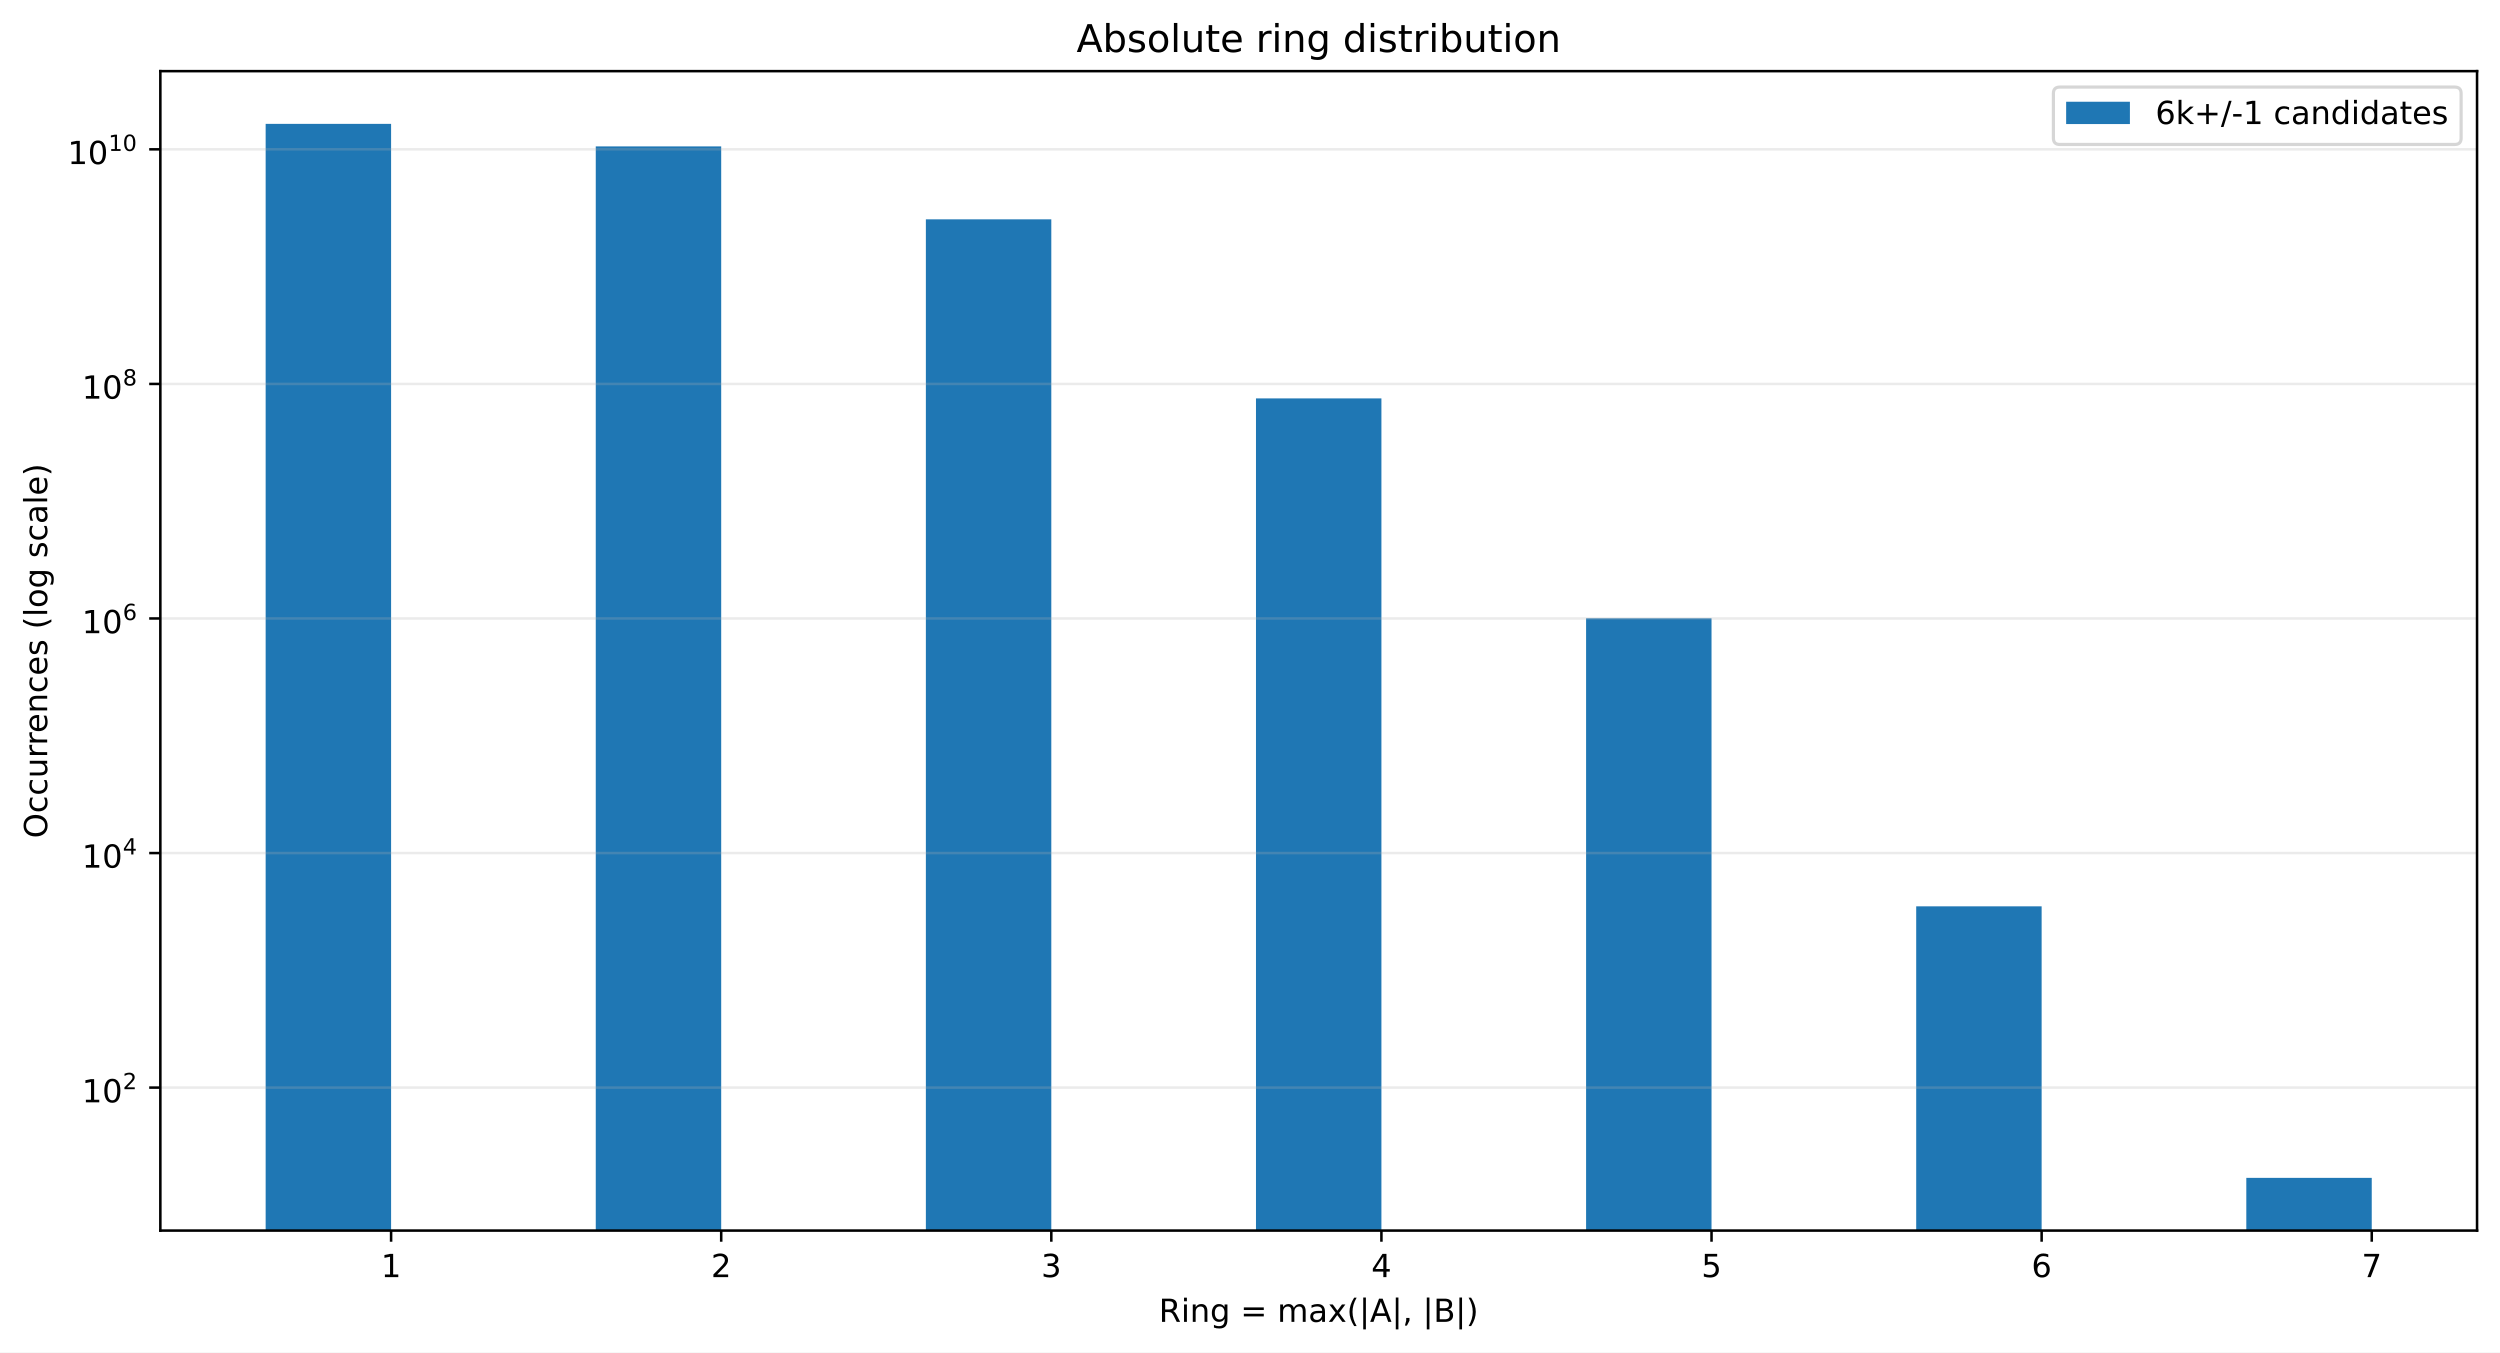
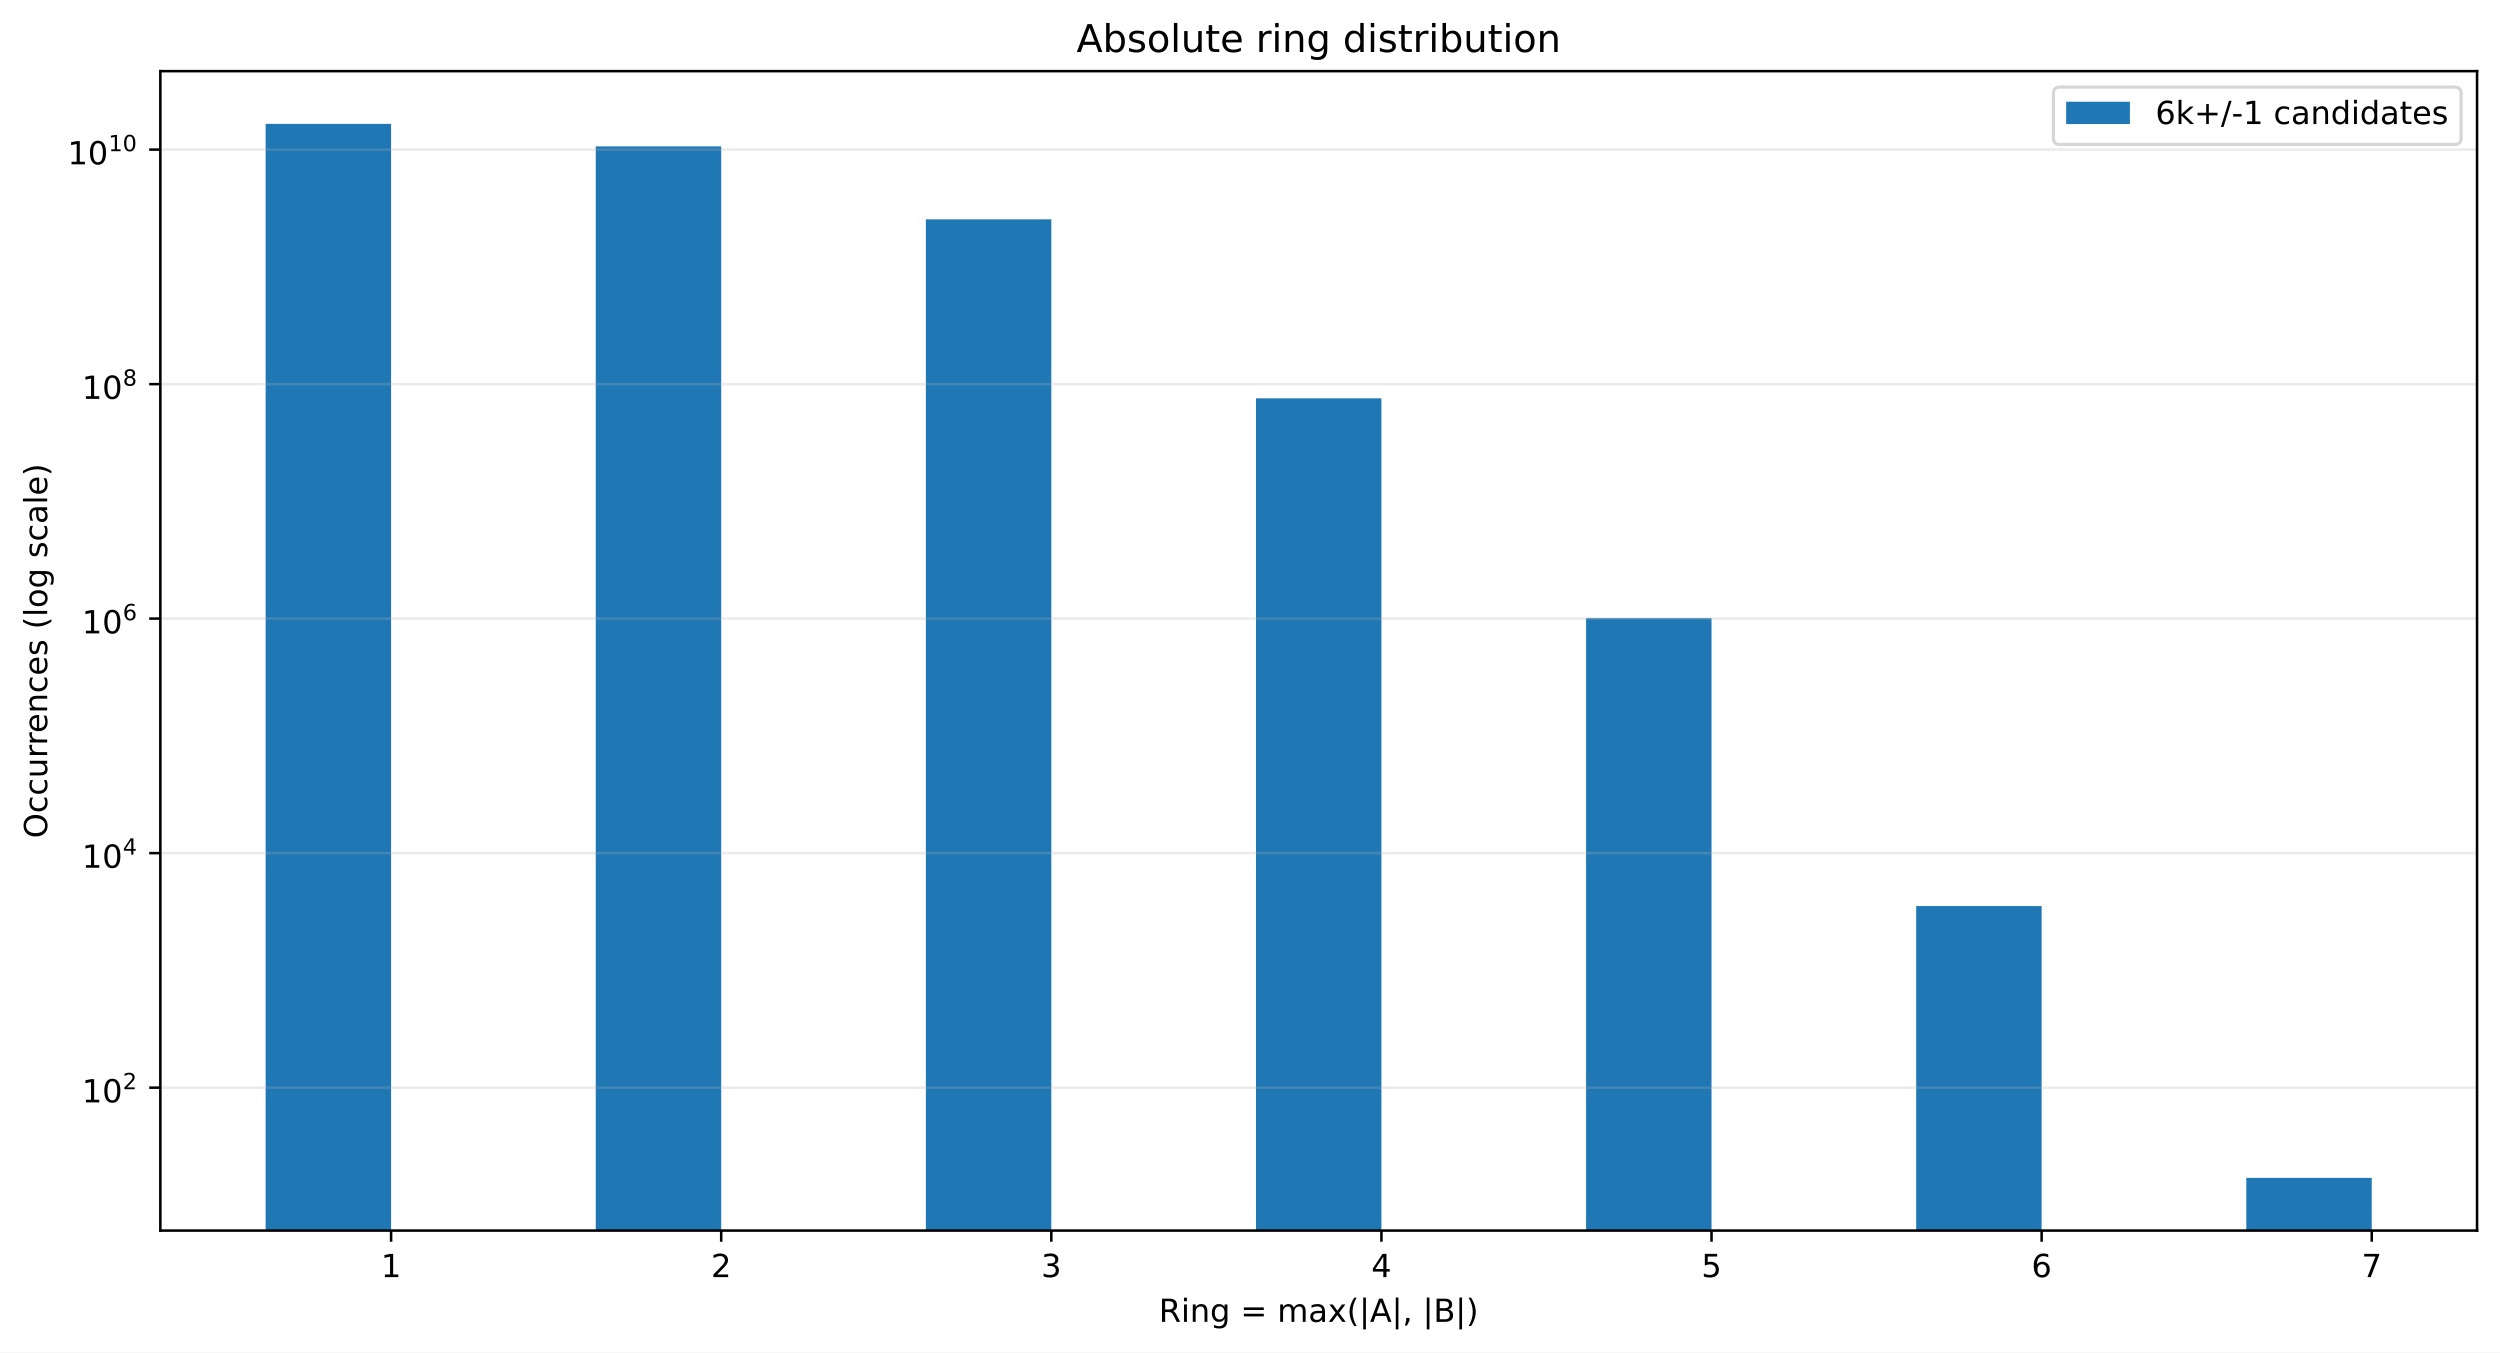
<svg xmlns="http://www.w3.org/2000/svg" xmlns:xlink="http://www.w3.org/1999/xlink" width="784.258pt" height="424.28pt" viewBox="0 0 784.258 424.28" version="1.1">
  <defs>
    <style type="text/css">*{stroke-linejoin: round; stroke-linecap: butt}</style>
  </defs>
  <g id="figure_1">
    <g id="patch_1">
      <path d="M 0 424.28  L 784.258 424.28  L 784.258 0  L 0 0  z " style="fill: #ffffff" />
    </g>
    <g id="axes_1">
      <g id="patch_2">
        <path d="M 50.301 386.036  L 777.058 386.036  L 777.058 22.318  L 50.301 22.318  z " style="fill: #ffffff" />
      </g>
      <g id="patch_3">
-         <path d="M 83.335 37207.085  L 122.687 37207.085  L 122.687 38.851  L 83.335 38.851  z " clip-path="url(#pd0d076d381)" style="fill: #1f77b4" />
+         <path d="M 83.335 37197.687  L 122.687 37197.687  L 122.687 38.851  L 83.335 38.851  z " clip-path="url(#pe0cb09ad56)" style="fill: #1f77b4" />
      </g>
      <g id="patch_4">
-         <path d="M 186.891 37207.085  L 226.243 37207.085  L 226.243 45.933  L 186.891 45.933  z " clip-path="url(#pd0d076d381)" style="fill: #1f77b4" />
+         <path d="M 186.891 37197.687  L 226.243 37197.687  L 226.243 45.931  L 186.891 45.931  z " clip-path="url(#pe0cb09ad56)" style="fill: #1f77b4" />
      </g>
      <g id="patch_5">
-         <path d="M 290.448 37207.085  L 329.799 37207.085  L 329.799 68.806  L 290.448 68.806  z " clip-path="url(#pd0d076d381)" style="fill: #1f77b4" />
+         <path d="M 290.448 37197.687  L 329.799 37197.687  L 329.799 68.798  L 290.448 68.798  z " clip-path="url(#pe0cb09ad56)" style="fill: #1f77b4" />
      </g>
      <g id="patch_6">
-         <path d="M 394.004 37207.085  L 433.355 37207.085  L 433.355 124.972  L 394.004 124.972  z " clip-path="url(#pd0d076d381)" style="fill: #1f77b4" />
+         <path d="M 394.004 37197.687  L 433.355 37197.687  L 433.355 124.95  L 394.004 124.95  z " clip-path="url(#pe0cb09ad56)" style="fill: #1f77b4" />
      </g>
      <g id="patch_7">
-         <path d="M 497.56 37207.085  L 536.912 37207.085  L 536.912 193.983  L 497.56 193.983  z " clip-path="url(#pd0d076d381)" style="fill: #1f77b4" />
+         <path d="M 497.56 37197.687  L 536.912 37197.687  L 536.912 193.941  L 497.56 193.941  z " clip-path="url(#pe0cb09ad56)" style="fill: #1f77b4" />
      </g>
      <g id="patch_8">
-         <path d="M 601.116 37207.085  L 640.468 37207.085  L 640.468 284.311  L 601.116 284.311  z " clip-path="url(#pd0d076d381)" style="fill: #1f77b4" />
+         <path d="M 601.116 37197.687  L 640.468 37197.687  L 640.468 284.238  L 601.116 284.238  z " clip-path="url(#pe0cb09ad56)" style="fill: #1f77b4" />
      </g>
      <g id="patch_9">
-         <path d="M 704.673 37207.085  L 744.024 37207.085  L 744.024 369.503  L 704.673 369.503  z " clip-path="url(#pd0d076d381)" style="fill: #1f77b4" />
+         <path d="M 704.673 37197.687  L 744.024 37197.687  L 744.024 369.503  L 704.673 369.503  z " clip-path="url(#pe0cb09ad56)" style="fill: #1f77b4" />
      </g>
      <g id="matplotlib.axis_1">
        <g id="xtick_1">
          <g id="line2d_1">
            <defs>
-               <path id="me2c897da6b" d="M 0 0  L 0 3.5  " style="stroke: #000000; stroke-width: 0.8" />
+               <path id="maec93f9675" d="M 0 0  L 0 3.5  " style="stroke: #000000; stroke-width: 0.8" />
            </defs>
            <g>
-               <use xlink:href="#me2c897da6b" x="122.687" y="386.036" style="stroke: #000000; stroke-width: 0.8" />
+               <use xlink:href="#maec93f9675" x="122.687" y="386.036" style="stroke: #000000; stroke-width: 0.8" />
            </g>
          </g>
          <g id="text_1">
            <g transform="translate(119.5053 400.6334) scale(0.1 -0.1)">
              <defs>
                <path id="DejaVuSans-14" d="M 794 531  L 1825 531  L 1825 4091  L 703 3866  L 703 4441  L 1819 4666  L 2450 4666  L 2450 531  L 3481 531  L 3481 0  L 794 0  L 794 531  z " transform="scale(0.015625)" />
              </defs>
              <use xlink:href="#DejaVuSans-14" />
            </g>
          </g>
        </g>
        <g id="xtick_2">
          <g id="line2d_2">
            <g>
-               <use xlink:href="#me2c897da6b" x="226.243" y="386.036" style="stroke: #000000; stroke-width: 0.8" />
+               <use xlink:href="#maec93f9675" x="226.243" y="386.036" style="stroke: #000000; stroke-width: 0.8" />
            </g>
          </g>
          <g id="text_2">
            <g transform="translate(223.0616 400.6334) scale(0.1 -0.1)">
              <defs>
                <path id="DejaVuSans-15" d="M 1228 531  L 3431 531  L 3431 0  L 469 0  L 469 531  Q 828 903 1448 1529  Q 2069 2156 2228 2338  Q 2531 2678 2651 2914  Q 2772 3150 2772 3378  Q 2772 3750 2511 3984  Q 2250 4219 1831 4219  Q 1534 4219 1204 4116  Q 875 4013 500 3803  L 500 4441  Q 881 4594 1212 4672  Q 1544 4750 1819 4750  Q 2544 4750 2975 4387  Q 3406 4025 3406 3419  Q 3406 3131 3298 2873  Q 3191 2616 2906 2266  Q 2828 2175 2409 1742  Q 1991 1309 1228 531  z " transform="scale(0.015625)" />
              </defs>
              <use xlink:href="#DejaVuSans-15" />
            </g>
          </g>
        </g>
        <g id="xtick_3">
          <g id="line2d_3">
            <g>
-               <use xlink:href="#me2c897da6b" x="329.799" y="386.036" style="stroke: #000000; stroke-width: 0.8" />
+               <use xlink:href="#maec93f9675" x="329.799" y="386.036" style="stroke: #000000; stroke-width: 0.8" />
            </g>
          </g>
          <g id="text_3">
            <g transform="translate(326.6178 400.6334) scale(0.1 -0.1)">
              <defs>
                <path id="DejaVuSans-16" d="M 2597 2516  Q 3050 2419 3304 2112  Q 3559 1806 3559 1356  Q 3559 666 3084 287  Q 2609 -91 1734 -91  Q 1441 -91 1130 -33  Q 819 25 488 141  L 488 750  Q 750 597 1062 519  Q 1375 441 1716 441  Q 2309 441 2620 675  Q 2931 909 2931 1356  Q 2931 1769 2642 2001  Q 2353 2234 1838 2234  L 1294 2234  L 1294 2753  L 1863 2753  Q 2328 2753 2575 2939  Q 2822 3125 2822 3475  Q 2822 3834 2567 4026  Q 2313 4219 1838 4219  Q 1578 4219 1281 4162  Q 984 4106 628 3988  L 628 4550  Q 988 4650 1302 4700  Q 1616 4750 1894 4750  Q 2613 4750 3031 4423  Q 3450 4097 3450 3541  Q 3450 3153 3228 2886  Q 3006 2619 2597 2516  z " transform="scale(0.015625)" />
              </defs>
              <use xlink:href="#DejaVuSans-16" />
            </g>
          </g>
        </g>
        <g id="xtick_4">
          <g id="line2d_4">
            <g>
-               <use xlink:href="#me2c897da6b" x="433.355" y="386.036" style="stroke: #000000; stroke-width: 0.8" />
+               <use xlink:href="#maec93f9675" x="433.355" y="386.036" style="stroke: #000000; stroke-width: 0.8" />
            </g>
          </g>
          <g id="text_4">
            <g transform="translate(430.174 400.6334) scale(0.1 -0.1)">
              <defs>
                <path id="DejaVuSans-17" d="M 2419 4116  L 825 1625  L 2419 1625  L 2419 4116  z M 2253 4666  L 3047 4666  L 3047 1625  L 3713 1625  L 3713 1100  L 3047 1100  L 3047 0  L 2419 0  L 2419 1100  L 313 1100  L 313 1709  L 2253 4666  z " transform="scale(0.015625)" />
              </defs>
              <use xlink:href="#DejaVuSans-17" />
            </g>
          </g>
        </g>
        <g id="xtick_5">
          <g id="line2d_5">
            <g>
-               <use xlink:href="#me2c897da6b" x="536.912" y="386.036" style="stroke: #000000; stroke-width: 0.8" />
+               <use xlink:href="#maec93f9675" x="536.912" y="386.036" style="stroke: #000000; stroke-width: 0.8" />
            </g>
          </g>
          <g id="text_5">
            <g transform="translate(533.7303 400.6334) scale(0.1 -0.1)">
              <defs>
                <path id="DejaVuSans-18" d="M 691 4666  L 3169 4666  L 3169 4134  L 1269 4134  L 1269 2991  Q 1406 3038 1543 3061  Q 1681 3084 1819 3084  Q 2600 3084 3056 2656  Q 3513 2228 3513 1497  Q 3513 744 3044 326  Q 2575 -91 1722 -91  Q 1428 -91 1123 -41  Q 819 9 494 109  L 494 744  Q 775 591 1075 516  Q 1375 441 1709 441  Q 2250 441 2565 725  Q 2881 1009 2881 1497  Q 2881 1984 2565 2268  Q 2250 2553 1709 2553  Q 1456 2553 1204 2497  Q 953 2441 691 2322  L 691 4666  z " transform="scale(0.015625)" />
              </defs>
              <use xlink:href="#DejaVuSans-18" />
            </g>
          </g>
        </g>
        <g id="xtick_6">
          <g id="line2d_6">
            <g>
-               <use xlink:href="#me2c897da6b" x="640.468" y="386.036" style="stroke: #000000; stroke-width: 0.8" />
+               <use xlink:href="#maec93f9675" x="640.468" y="386.036" style="stroke: #000000; stroke-width: 0.8" />
            </g>
          </g>
          <g id="text_6">
            <g transform="translate(637.2865 400.6334) scale(0.1 -0.1)">
              <defs>
                <path id="DejaVuSans-19" d="M 2113 2584  Q 1688 2584 1439 2293  Q 1191 2003 1191 1497  Q 1191 994 1439 701  Q 1688 409 2113 409  Q 2538 409 2786 701  Q 3034 994 3034 1497  Q 3034 2003 2786 2293  Q 2538 2584 2113 2584  z M 3366 4563  L 3366 3988  Q 3128 4100 2886 4159  Q 2644 4219 2406 4219  Q 1781 4219 1451 3797  Q 1122 3375 1075 2522  Q 1259 2794 1537 2939  Q 1816 3084 2150 3084  Q 2853 3084 3261 2657  Q 3669 2231 3669 1497  Q 3669 778 3244 343  Q 2819 -91 2113 -91  Q 1303 -91 875 529  Q 447 1150 447 2328  Q 447 3434 972 4092  Q 1497 4750 2381 4750  Q 2619 4750 2861 4703  Q 3103 4656 3366 4563  z " transform="scale(0.015625)" />
              </defs>
              <use xlink:href="#DejaVuSans-19" />
            </g>
          </g>
        </g>
        <g id="xtick_7">
          <g id="line2d_7">
            <g>
-               <use xlink:href="#me2c897da6b" x="744.024" y="386.036" style="stroke: #000000; stroke-width: 0.8" />
+               <use xlink:href="#maec93f9675" x="744.024" y="386.036" style="stroke: #000000; stroke-width: 0.8" />
            </g>
          </g>
          <g id="text_7">
            <g transform="translate(740.8427 400.6334) scale(0.1 -0.1)">
              <defs>
                <path id="DejaVuSans-1a" d="M 525 4666  L 3525 4666  L 3525 4397  L 1831 0  L 1172 0  L 2766 4134  L 525 4134  L 525 4666  z " transform="scale(0.015625)" />
              </defs>
              <use xlink:href="#DejaVuSans-1a" />
            </g>
          </g>
        </g>
        <g id="text_8">
          <g transform="translate(363.5437 414.678) scale(0.1 -0.1)">
            <defs>
              <path id="DejaVuSans-35" d="M 2841 2188  Q 3044 2119 3236 1894  Q 3428 1669 3622 1275  L 4263 0  L 3584 0  L 2988 1197  Q 2756 1666 2539 1819  Q 2322 1972 1947 1972  L 1259 1972  L 1259 0  L 628 0  L 628 4666  L 2053 4666  Q 2853 4666 3247 4331  Q 3641 3997 3641 3322  Q 3641 2881 3436 2590  Q 3231 2300 2841 2188  z M 1259 4147  L 1259 2491  L 2053 2491  Q 2509 2491 2742 2702  Q 2975 2913 2975 3322  Q 2975 3731 2742 3939  Q 2509 4147 2053 4147  L 1259 4147  z " transform="scale(0.015625)" />
              <path id="DejaVuSans-4c" d="M 603 3500  L 1178 3500  L 1178 0  L 603 0  L 603 3500  z M 603 4863  L 1178 4863  L 1178 4134  L 603 4134  L 603 4863  z " transform="scale(0.015625)" />
              <path id="DejaVuSans-51" d="M 3513 2113  L 3513 0  L 2938 0  L 2938 2094  Q 2938 2591 2744 2837  Q 2550 3084 2163 3084  Q 1697 3084 1428 2787  Q 1159 2491 1159 1978  L 1159 0  L 581 0  L 581 3500  L 1159 3500  L 1159 2956  Q 1366 3272 1645 3428  Q 1925 3584 2291 3584  Q 2894 3584 3203 3211  Q 3513 2838 3513 2113  z " transform="scale(0.015625)" />
              <path id="DejaVuSans-4a" d="M 2906 1791  Q 2906 2416 2648 2759  Q 2391 3103 1925 3103  Q 1463 3103 1205 2759  Q 947 2416 947 1791  Q 947 1169 1205 825  Q 1463 481 1925 481  Q 2391 481 2648 825  Q 2906 1169 2906 1791  z M 3481 434  Q 3481 -459 3084 -895  Q 2688 -1331 1869 -1331  Q 1566 -1331 1297 -1286  Q 1028 -1241 775 -1147  L 775 -588  Q 1028 -725 1275 -790  Q 1522 -856 1778 -856  Q 2344 -856 2625 -561  Q 2906 -266 2906 331  L 2906 616  Q 2728 306 2450 153  Q 2172 0 1784 0  Q 1141 0 747 490  Q 353 981 353 1791  Q 353 2603 747 3093  Q 1141 3584 1784 3584  Q 2172 3584 2450 3431  Q 2728 3278 2906 2969  L 2906 3500  L 3481 3500  L 3481 434  z " transform="scale(0.015625)" />
              <path id="DejaVuSans-3" transform="scale(0.015625)" />
              <path id="DejaVuSans-20" d="M 678 2906  L 4684 2906  L 4684 2381  L 678 2381  L 678 2906  z M 678 1631  L 4684 1631  L 4684 1100  L 678 1100  L 678 1631  z " transform="scale(0.015625)" />
              <path id="DejaVuSans-50" d="M 3328 2828  Q 3544 3216 3844 3400  Q 4144 3584 4550 3584  Q 5097 3584 5394 3201  Q 5691 2819 5691 2113  L 5691 0  L 5113 0  L 5113 2094  Q 5113 2597 4934 2840  Q 4756 3084 4391 3084  Q 3944 3084 3684 2787  Q 3425 2491 3425 1978  L 3425 0  L 2847 0  L 2847 2094  Q 2847 2600 2669 2842  Q 2491 3084 2119 3084  Q 1678 3084 1418 2786  Q 1159 2488 1159 1978  L 1159 0  L 581 0  L 581 3500  L 1159 3500  L 1159 2956  Q 1356 3278 1631 3431  Q 1906 3584 2284 3584  Q 2666 3584 2933 3390  Q 3200 3197 3328 2828  z " transform="scale(0.015625)" />
              <path id="DejaVuSans-44" d="M 2194 1759  Q 1497 1759 1228 1600  Q 959 1441 959 1056  Q 959 750 1161 570  Q 1363 391 1709 391  Q 2188 391 2477 730  Q 2766 1069 2766 1631  L 2766 1759  L 2194 1759  z M 3341 1997  L 3341 0  L 2766 0  L 2766 531  Q 2569 213 2275 61  Q 1981 -91 1556 -91  Q 1019 -91 701 211  Q 384 513 384 1019  Q 384 1609 779 1909  Q 1175 2209 1959 2209  L 2766 2209  L 2766 2266  Q 2766 2663 2505 2880  Q 2244 3097 1772 3097  Q 1472 3097 1187 3025  Q 903 2953 641 2809  L 641 3341  Q 956 3463 1253 3523  Q 1550 3584 1831 3584  Q 2591 3584 2966 3190  Q 3341 2797 3341 1997  z " transform="scale(0.015625)" />
              <path id="DejaVuSans-5b" d="M 3513 3500  L 2247 1797  L 3578 0  L 2900 0  L 1881 1375  L 863 0  L 184 0  L 1544 1831  L 300 3500  L 978 3500  L 1906 2253  L 2834 3500  L 3513 3500  z " transform="scale(0.015625)" />
              <path id="DejaVuSans-b" d="M 1984 4856  Q 1566 4138 1362 3434  Q 1159 2731 1159 2009  Q 1159 1288 1364 580  Q 1569 -128 1984 -844  L 1484 -844  Q 1016 -109 783 600  Q 550 1309 550 2009  Q 550 2706 781 3412  Q 1013 4119 1484 4856  L 1984 4856  z " transform="scale(0.015625)" />
              <path id="DejaVuSans-5f" d="M 1344 4891  L 1344 -1509  L 813 -1509  L 813 4891  L 1344 4891  z " transform="scale(0.015625)" />
              <path id="DejaVuSans-24" d="M 2188 4044  L 1331 1722  L 3047 1722  L 2188 4044  z M 1831 4666  L 2547 4666  L 4325 0  L 3669 0  L 3244 1197  L 1141 1197  L 716 0  L 50 0  L 1831 4666  z " transform="scale(0.015625)" />
              <path id="DejaVuSans-f" d="M 750 794  L 1409 794  L 1409 256  L 897 -744  L 494 -744  L 750 256  L 750 794  z " transform="scale(0.015625)" />
              <path id="DejaVuSans-25" d="M 1259 2228  L 1259 519  L 2272 519  Q 2781 519 3026 730  Q 3272 941 3272 1375  Q 3272 1813 3026 2020  Q 2781 2228 2272 2228  L 1259 2228  z M 1259 4147  L 1259 2741  L 2194 2741  Q 2656 2741 2882 2914  Q 3109 3088 3109 3444  Q 3109 3797 2882 3972  Q 2656 4147 2194 4147  L 1259 4147  z M 628 4666  L 2241 4666  Q 2963 4666 3353 4366  Q 3744 4066 3744 3513  Q 3744 3084 3544 2831  Q 3344 2578 2956 2516  Q 3422 2416 3680 2098  Q 3938 1781 3938 1306  Q 3938 681 3513 340  Q 3088 0 2303 0  L 628 0  L 628 4666  z " transform="scale(0.015625)" />
              <path id="DejaVuSans-c" d="M 513 4856  L 1013 4856  Q 1481 4119 1714 3412  Q 1947 2706 1947 2009  Q 1947 1309 1714 600  Q 1481 -109 1013 -844  L 513 -844  Q 928 -128 1133 580  Q 1338 1288 1338 2009  Q 1338 2731 1133 3434  Q 928 4138 513 4856  z " transform="scale(0.015625)" />
            </defs>
            <use xlink:href="#DejaVuSans-35" />
            <use xlink:href="#DejaVuSans-4c" transform="translate(69.48438 0)" />
            <use xlink:href="#DejaVuSans-51" transform="translate(97.26562 0)" />
            <use xlink:href="#DejaVuSans-4a" transform="translate(160.6406 0)" />
            <use xlink:href="#DejaVuSans-3" transform="translate(224.125 0)" />
            <use xlink:href="#DejaVuSans-20" transform="translate(255.9062 0)" />
            <use xlink:href="#DejaVuSans-3" transform="translate(339.7031 0)" />
            <use xlink:href="#DejaVuSans-50" transform="translate(371.4844 0)" />
            <use xlink:href="#DejaVuSans-44" transform="translate(468.8906 0)" />
            <use xlink:href="#DejaVuSans-5b" transform="translate(530.1719 0)" />
            <use xlink:href="#DejaVuSans-b" transform="translate(589.3594 0)" />
            <use xlink:href="#DejaVuSans-5f" transform="translate(628.375 0)" />
            <use xlink:href="#DejaVuSans-24" transform="translate(662.0625 0)" />
            <use xlink:href="#DejaVuSans-5f" transform="translate(730.4688 0)" />
            <use xlink:href="#DejaVuSans-f" transform="translate(764.1562 0)" />
            <use xlink:href="#DejaVuSans-3" transform="translate(795.9375 0)" />
            <use xlink:href="#DejaVuSans-5f" transform="translate(827.7188 0)" />
            <use xlink:href="#DejaVuSans-25" transform="translate(861.4062 0)" />
            <use xlink:href="#DejaVuSans-5f" transform="translate(930.0156 0)" />
            <use xlink:href="#DejaVuSans-c" transform="translate(963.7031 0)" />
          </g>
        </g>
      </g>
      <g id="matplotlib.axis_2">
        <g id="ytick_1">
          <g id="line2d_8">
-             <path d="M 50.301 341.19  L 777.058 341.19  " clip-path="url(#pd0d076d381)" style="fill: none; stroke: #b0b0b0; stroke-opacity: 0.25; stroke-width: 0.8; stroke-linecap: square" />
+             <path d="M 50.301 341.197  L 777.058 341.197  " clip-path="url(#pe0cb09ad56)" style="fill: none; stroke: #b0b0b0; stroke-opacity: 0.25; stroke-width: 0.8; stroke-linecap: square" />
          </g>
          <g id="line2d_9">
            <defs>
-               <path id="me751493353" d="M 0 0  L -3.5 0  " style="stroke: #000000; stroke-width: 0.8" />
+               <path id="m7c4f175226" d="M 0 0  L -3.5 0  " style="stroke: #000000; stroke-width: 0.8" />
            </defs>
            <g>
-               <use xlink:href="#me751493353" x="50.301" y="341.19" style="stroke: #000000; stroke-width: 0.8" />
+               <use xlink:href="#m7c4f175226" x="50.301" y="341.197" style="stroke: #000000; stroke-width: 0.8" />
            </g>
          </g>
          <g id="text_9">
-             <g transform="translate(25.70078 345.8896) scale(0.1 -0.1)">
+             <g transform="translate(25.70078 345.8968) scale(0.1 -0.1)">
              <defs>
                <path id="DejaVuSans-13" d="M 2034 4250  Q 1547 4250 1301 3770  Q 1056 3291 1056 2328  Q 1056 1369 1301 889  Q 1547 409 2034 409  Q 2525 409 2770 889  Q 3016 1369 3016 2328  Q 3016 3291 2770 3770  Q 2525 4250 2034 4250  z M 2034 4750  Q 2819 4750 3233 4129  Q 3647 3509 3647 2328  Q 3647 1150 3233 529  Q 2819 -91 2034 -91  Q 1250 -91 836 529  Q 422 1150 422 2328  Q 422 3509 836 4129  Q 1250 4750 2034 4750  z " transform="scale(0.015625)" />
              </defs>
              <use xlink:href="#DejaVuSans-14" transform="translate(0 0.746875)" />
              <use xlink:href="#DejaVuSans-13" transform="translate(63.62305 0.746875)" />
              <use xlink:href="#DejaVuSans-15" transform="translate(128.2031 42.04688) scale(0.7)" />
            </g>
          </g>
        </g>
        <g id="ytick_2">
          <g id="line2d_10">
-             <path d="M 50.301 267.605  L 777.058 267.605  " clip-path="url(#pd0d076d381)" style="fill: none; stroke: #b0b0b0; stroke-opacity: 0.25; stroke-width: 0.8; stroke-linecap: square" />
+             <path d="M 50.301 267.631  L 777.058 267.631  " clip-path="url(#pe0cb09ad56)" style="fill: none; stroke: #b0b0b0; stroke-opacity: 0.25; stroke-width: 0.8; stroke-linecap: square" />
          </g>
          <g id="line2d_11">
            <g>
-               <use xlink:href="#me751493353" x="50.301" y="267.605" style="stroke: #000000; stroke-width: 0.8" />
+               <use xlink:href="#m7c4f175226" x="50.301" y="267.631" style="stroke: #000000; stroke-width: 0.8" />
            </g>
          </g>
          <g id="text_10">
-             <g transform="translate(25.70078 272.255) scale(0.1 -0.1)">
+             <g transform="translate(25.70078 272.281) scale(0.1 -0.1)">
              <use xlink:href="#DejaVuSans-14" transform="translate(0 0.665625)" />
              <use xlink:href="#DejaVuSans-13" transform="translate(63.62305 0.665625)" />
              <use xlink:href="#DejaVuSans-17" transform="translate(128.2031 41.96563) scale(0.7)" />
            </g>
          </g>
        </g>
        <g id="ytick_3">
          <g id="line2d_12">
-             <path d="M 50.301 194.02  L 777.058 194.02  " clip-path="url(#pd0d076d381)" style="fill: none; stroke: #b0b0b0; stroke-opacity: 0.25; stroke-width: 0.8; stroke-linecap: square" />
+             <path d="M 50.301 194.065  L 777.058 194.065  " clip-path="url(#pe0cb09ad56)" style="fill: none; stroke: #b0b0b0; stroke-opacity: 0.25; stroke-width: 0.8; stroke-linecap: square" />
          </g>
          <g id="line2d_13">
            <g>
-               <use xlink:href="#me751493353" x="50.301" y="194.02" style="stroke: #000000; stroke-width: 0.8" />
+               <use xlink:href="#m7c4f175226" x="50.301" y="194.065" style="stroke: #000000; stroke-width: 0.8" />
            </g>
          </g>
          <g id="text_11">
-             <g transform="translate(25.70078 198.7204) scale(0.1 -0.1)">
+             <g transform="translate(25.70078 198.7651) scale(0.1 -0.1)">
              <use xlink:href="#DejaVuSans-14" transform="translate(0 0.746875)" />
              <use xlink:href="#DejaVuSans-13" transform="translate(63.62305 0.746875)" />
              <use xlink:href="#DejaVuSans-19" transform="translate(128.2031 42.04688) scale(0.7)" />
            </g>
          </g>
        </g>
        <g id="ytick_4">
          <g id="line2d_14">
-             <path d="M 50.301 120.436  L 777.058 120.436  " clip-path="url(#pd0d076d381)" style="fill: none; stroke: #b0b0b0; stroke-opacity: 0.25; stroke-width: 0.8; stroke-linecap: square" />
+             <path d="M 50.301 120.499  L 777.058 120.499  " clip-path="url(#pe0cb09ad56)" style="fill: none; stroke: #b0b0b0; stroke-opacity: 0.25; stroke-width: 0.8; stroke-linecap: square" />
          </g>
          <g id="line2d_15">
            <g>
-               <use xlink:href="#me751493353" x="50.301" y="120.436" style="stroke: #000000; stroke-width: 0.8" />
+               <use xlink:href="#m7c4f175226" x="50.301" y="120.499" style="stroke: #000000; stroke-width: 0.8" />
            </g>
          </g>
          <g id="text_12">
-             <g transform="translate(25.70078 125.1357) scale(0.1 -0.1)">
+             <g transform="translate(25.70078 125.1993) scale(0.1 -0.1)">
              <defs>
                <path id="DejaVuSans-1b" d="M 2034 2216  Q 1584 2216 1326 1975  Q 1069 1734 1069 1313  Q 1069 891 1326 650  Q 1584 409 2034 409  Q 2484 409 2743 651  Q 3003 894 3003 1313  Q 3003 1734 2745 1975  Q 2488 2216 2034 2216  z M 1403 2484  Q 997 2584 770 2862  Q 544 3141 544 3541  Q 544 4100 942 4425  Q 1341 4750 2034 4750  Q 2731 4750 3128 4425  Q 3525 4100 3525 3541  Q 3525 3141 3298 2862  Q 3072 2584 2669 2484  Q 3125 2378 3379 2068  Q 3634 1759 3634 1313  Q 3634 634 3220 271  Q 2806 -91 2034 -91  Q 1263 -91 848 271  Q 434 634 434 1313  Q 434 1759 690 2068  Q 947 2378 1403 2484  z M 1172 3481  Q 1172 3119 1398 2916  Q 1625 2713 2034 2713  Q 2441 2713 2670 2916  Q 2900 3119 2900 3481  Q 2900 3844 2670 4047  Q 2441 4250 2034 4250  Q 1625 4250 1398 4047  Q 1172 3844 1172 3481  z " transform="scale(0.015625)" />
              </defs>
              <use xlink:href="#DejaVuSans-14" transform="translate(0 0.746875)" />
              <use xlink:href="#DejaVuSans-13" transform="translate(63.62305 0.746875)" />
              <use xlink:href="#DejaVuSans-1b" transform="translate(128.2031 42.04688) scale(0.7)" />
            </g>
          </g>
        </g>
        <g id="ytick_5">
          <g id="line2d_16">
-             <path d="M 50.301 46.851  L 777.058 46.851  " clip-path="url(#pd0d076d381)" style="fill: none; stroke: #b0b0b0; stroke-opacity: 0.25; stroke-width: 0.8; stroke-linecap: square" />
+             <path d="M 50.301 46.933  L 777.058 46.933  " clip-path="url(#pe0cb09ad56)" style="fill: none; stroke: #b0b0b0; stroke-opacity: 0.25; stroke-width: 0.8; stroke-linecap: square" />
          </g>
          <g id="line2d_17">
            <g>
-               <use xlink:href="#me751493353" x="50.301" y="46.851" style="stroke: #000000; stroke-width: 0.8" />
+               <use xlink:href="#m7c4f175226" x="50.301" y="46.933" style="stroke: #000000; stroke-width: 0.8" />
            </g>
          </g>
          <g id="text_13">
-             <g transform="translate(21.20078 51.55111) scale(0.1 -0.1)">
+             <g transform="translate(21.20078 51.63342) scale(0.1 -0.1)">
              <use xlink:href="#DejaVuSans-14" transform="translate(0 0.746875)" />
              <use xlink:href="#DejaVuSans-13" transform="translate(63.62305 0.746875)" />
              <use xlink:href="#DejaVuSans-14" transform="translate(128.2031 42.04688) scale(0.7)" />
              <use xlink:href="#DejaVuSans-13" transform="translate(172.7393 42.04688) scale(0.7)" />
            </g>
          </g>
        </g>
        <g id="text_14">
          <g transform="translate(14.79844 262.9551) rotate(-90) scale(0.1 -0.1)">
            <defs>
              <path id="DejaVuSans-32" d="M 2522 4238  Q 1834 4238 1429 3725  Q 1025 3213 1025 2328  Q 1025 1447 1429 934  Q 1834 422 2522 422  Q 3209 422 3611 934  Q 4013 1447 4013 2328  Q 4013 3213 3611 3725  Q 3209 4238 2522 4238  z M 2522 4750  Q 3503 4750 4090 4092  Q 4678 3434 4678 2328  Q 4678 1225 4090 567  Q 3503 -91 2522 -91  Q 1538 -91 948 565  Q 359 1222 359 2328  Q 359 3434 948 4092  Q 1538 4750 2522 4750  z " transform="scale(0.015625)" />
              <path id="DejaVuSans-46" d="M 3122 3366  L 3122 2828  Q 2878 2963 2633 3030  Q 2388 3097 2138 3097  Q 1578 3097 1268 2742  Q 959 2388 959 1747  Q 959 1106 1268 751  Q 1578 397 2138 397  Q 2388 397 2633 464  Q 2878 531 3122 666  L 3122 134  Q 2881 22 2623 -34  Q 2366 -91 2075 -91  Q 1284 -91 818 406  Q 353 903 353 1747  Q 353 2603 823 3093  Q 1294 3584 2113 3584  Q 2378 3584 2631 3529  Q 2884 3475 3122 3366  z " transform="scale(0.015625)" />
              <path id="DejaVuSans-58" d="M 544 1381  L 544 3500  L 1119 3500  L 1119 1403  Q 1119 906 1312 657  Q 1506 409 1894 409  Q 2359 409 2629 706  Q 2900 1003 2900 1516  L 2900 3500  L 3475 3500  L 3475 0  L 2900 0  L 2900 538  Q 2691 219 2414 64  Q 2138 -91 1772 -91  Q 1169 -91 856 284  Q 544 659 544 1381  z M 1991 3584  L 1991 3584  z " transform="scale(0.015625)" />
              <path id="DejaVuSans-55" d="M 2631 2963  Q 2534 3019 2420 3045  Q 2306 3072 2169 3072  Q 1681 3072 1420 2755  Q 1159 2438 1159 1844  L 1159 0  L 581 0  L 581 3500  L 1159 3500  L 1159 2956  Q 1341 3275 1631 3429  Q 1922 3584 2338 3584  Q 2397 3584 2469 3576  Q 2541 3569 2628 3553  L 2631 2963  z " transform="scale(0.015625)" />
              <path id="DejaVuSans-48" d="M 3597 1894  L 3597 1613  L 953 1613  Q 991 1019 1311 708  Q 1631 397 2203 397  Q 2534 397 2845 478  Q 3156 559 3463 722  L 3463 178  Q 3153 47 2828 -22  Q 2503 -91 2169 -91  Q 1331 -91 842 396  Q 353 884 353 1716  Q 353 2575 817 3079  Q 1281 3584 2069 3584  Q 2775 3584 3186 3129  Q 3597 2675 3597 1894  z M 3022 2063  Q 3016 2534 2758 2815  Q 2500 3097 2075 3097  Q 1594 3097 1305 2825  Q 1016 2553 972 2059  L 3022 2063  z " transform="scale(0.015625)" />
              <path id="DejaVuSans-56" d="M 2834 3397  L 2834 2853  Q 2591 2978 2328 3040  Q 2066 3103 1784 3103  Q 1356 3103 1142 2972  Q 928 2841 928 2578  Q 928 2378 1081 2264  Q 1234 2150 1697 2047  L 1894 2003  Q 2506 1872 2764 1633  Q 3022 1394 3022 966  Q 3022 478 2636 193  Q 2250 -91 1575 -91  Q 1294 -91 989 -36  Q 684 19 347 128  L 347 722  Q 666 556 975 473  Q 1284 391 1588 391  Q 1994 391 2212 530  Q 2431 669 2431 922  Q 2431 1156 2273 1281  Q 2116 1406 1581 1522  L 1381 1569  Q 847 1681 609 1914  Q 372 2147 372 2553  Q 372 3047 722 3315  Q 1072 3584 1716 3584  Q 2034 3584 2315 3537  Q 2597 3491 2834 3397  z " transform="scale(0.015625)" />
              <path id="DejaVuSans-4f" d="M 603 4863  L 1178 4863  L 1178 0  L 603 0  L 603 4863  z " transform="scale(0.015625)" />
              <path id="DejaVuSans-52" d="M 1959 3097  Q 1497 3097 1228 2736  Q 959 2375 959 1747  Q 959 1119 1226 758  Q 1494 397 1959 397  Q 2419 397 2687 759  Q 2956 1122 2956 1747  Q 2956 2369 2687 2733  Q 2419 3097 1959 3097  z M 1959 3584  Q 2709 3584 3137 3096  Q 3566 2609 3566 1747  Q 3566 888 3137 398  Q 2709 -91 1959 -91  Q 1206 -91 779 398  Q 353 888 353 1747  Q 353 2609 779 3096  Q 1206 3584 1959 3584  z " transform="scale(0.015625)" />
            </defs>
            <use xlink:href="#DejaVuSans-32" />
            <use xlink:href="#DejaVuSans-46" transform="translate(78.71875 0)" />
            <use xlink:href="#DejaVuSans-46" transform="translate(133.7031 0)" />
            <use xlink:href="#DejaVuSans-58" transform="translate(188.6875 0)" />
            <use xlink:href="#DejaVuSans-55" transform="translate(252.0625 0)" />
            <use xlink:href="#DejaVuSans-55" transform="translate(291.4219 0)" />
            <use xlink:href="#DejaVuSans-48" transform="translate(330.3281 0)" />
            <use xlink:href="#DejaVuSans-51" transform="translate(391.8594 0)" />
            <use xlink:href="#DejaVuSans-46" transform="translate(455.2344 0)" />
            <use xlink:href="#DejaVuSans-48" transform="translate(510.2188 0)" />
            <use xlink:href="#DejaVuSans-56" transform="translate(571.75 0)" />
            <use xlink:href="#DejaVuSans-3" transform="translate(623.8438 0)" />
            <use xlink:href="#DejaVuSans-b" transform="translate(655.625 0)" />
            <use xlink:href="#DejaVuSans-4f" transform="translate(694.6406 0)" />
            <use xlink:href="#DejaVuSans-52" transform="translate(722.4219 0)" />
            <use xlink:href="#DejaVuSans-4a" transform="translate(783.6094 0)" />
            <use xlink:href="#DejaVuSans-3" transform="translate(847.0938 0)" />
            <use xlink:href="#DejaVuSans-56" transform="translate(878.875 0)" />
            <use xlink:href="#DejaVuSans-46" transform="translate(930.9688 0)" />
            <use xlink:href="#DejaVuSans-44" transform="translate(985.9531 0)" />
            <use xlink:href="#DejaVuSans-4f" transform="translate(1047.234 0)" />
            <use xlink:href="#DejaVuSans-48" transform="translate(1075.016 0)" />
            <use xlink:href="#DejaVuSans-c" transform="translate(1136.547 0)" />
          </g>
        </g>
      </g>
      <g id="patch_10">
        <path d="M 50.301 386.036  L 50.301 22.318  " style="fill: none; stroke: #000000; stroke-width: 0.8; stroke-linejoin: miter; stroke-linecap: square" />
      </g>
      <g id="patch_11">
        <path d="M 777.058 386.036  L 777.058 22.318  " style="fill: none; stroke: #000000; stroke-width: 0.8; stroke-linejoin: miter; stroke-linecap: square" />
      </g>
      <g id="patch_12">
        <path d="M 50.301 386.036  L 777.058 386.036  " style="fill: none; stroke: #000000; stroke-width: 0.8; stroke-linejoin: miter; stroke-linecap: square" />
      </g>
      <g id="patch_13">
        <path d="M 50.301 22.318  L 777.058 22.318  " style="fill: none; stroke: #000000; stroke-width: 0.8; stroke-linejoin: miter; stroke-linecap: square" />
      </g>
      <g id="text_15">
        <g transform="translate(337.7055 16.31812) scale(0.12 -0.12)">
          <defs>
            <path id="DejaVuSans-45" d="M 3116 1747  Q 3116 2381 2855 2742  Q 2594 3103 2138 3103  Q 1681 3103 1420 2742  Q 1159 2381 1159 1747  Q 1159 1113 1420 752  Q 1681 391 2138 391  Q 2594 391 2855 752  Q 3116 1113 3116 1747  z M 1159 2969  Q 1341 3281 1617 3432  Q 1894 3584 2278 3584  Q 2916 3584 3314 3078  Q 3713 2572 3713 1747  Q 3713 922 3314 415  Q 2916 -91 2278 -91  Q 1894 -91 1617 61  Q 1341 213 1159 525  L 1159 0  L 581 0  L 581 4863  L 1159 4863  L 1159 2969  z " transform="scale(0.015625)" />
            <path id="DejaVuSans-57" d="M 1172 4494  L 1172 3500  L 2356 3500  L 2356 3053  L 1172 3053  L 1172 1153  Q 1172 725 1289 603  Q 1406 481 1766 481  L 2356 481  L 2356 0  L 1766 0  Q 1100 0 847 248  Q 594 497 594 1153  L 594 3053  L 172 3053  L 172 3500  L 594 3500  L 594 4494  L 1172 4494  z " transform="scale(0.015625)" />
            <path id="DejaVuSans-47" d="M 2906 2969  L 2906 4863  L 3481 4863  L 3481 0  L 2906 0  L 2906 525  Q 2725 213 2448 61  Q 2172 -91 1784 -91  Q 1150 -91 751 415  Q 353 922 353 1747  Q 353 2572 751 3078  Q 1150 3584 1784 3584  Q 2172 3584 2448 3432  Q 2725 3281 2906 2969  z M 947 1747  Q 947 1113 1208 752  Q 1469 391 1925 391  Q 2381 391 2643 752  Q 2906 1113 2906 1747  Q 2906 2381 2643 2742  Q 2381 3103 1925 3103  Q 1469 3103 1208 2742  Q 947 2381 947 1747  z " transform="scale(0.015625)" />
          </defs>
          <use xlink:href="#DejaVuSans-24" />
          <use xlink:href="#DejaVuSans-45" transform="translate(68.40625 0)" />
          <use xlink:href="#DejaVuSans-56" transform="translate(131.8906 0)" />
          <use xlink:href="#DejaVuSans-52" transform="translate(183.9844 0)" />
          <use xlink:href="#DejaVuSans-4f" transform="translate(245.1719 0)" />
          <use xlink:href="#DejaVuSans-58" transform="translate(272.9531 0)" />
          <use xlink:href="#DejaVuSans-57" transform="translate(336.3281 0)" />
          <use xlink:href="#DejaVuSans-48" transform="translate(375.5312 0)" />
          <use xlink:href="#DejaVuSans-3" transform="translate(437.0625 0)" />
          <use xlink:href="#DejaVuSans-55" transform="translate(468.8438 0)" />
          <use xlink:href="#DejaVuSans-4c" transform="translate(509.9531 0)" />
          <use xlink:href="#DejaVuSans-51" transform="translate(537.7344 0)" />
          <use xlink:href="#DejaVuSans-4a" transform="translate(601.1094 0)" />
          <use xlink:href="#DejaVuSans-3" transform="translate(664.5938 0)" />
          <use xlink:href="#DejaVuSans-47" transform="translate(696.375 0)" />
          <use xlink:href="#DejaVuSans-4c" transform="translate(759.8594 0)" />
          <use xlink:href="#DejaVuSans-56" transform="translate(787.6406 0)" />
          <use xlink:href="#DejaVuSans-57" transform="translate(839.7344 0)" />
          <use xlink:href="#DejaVuSans-55" transform="translate(878.9375 0)" />
          <use xlink:href="#DejaVuSans-4c" transform="translate(920.0469 0)" />
          <use xlink:href="#DejaVuSans-45" transform="translate(947.8281 0)" />
          <use xlink:href="#DejaVuSans-58" transform="translate(1011.312 0)" />
          <use xlink:href="#DejaVuSans-57" transform="translate(1074.688 0)" />
          <use xlink:href="#DejaVuSans-4c" transform="translate(1113.891 0)" />
          <use xlink:href="#DejaVuSans-52" transform="translate(1141.672 0)" />
          <use xlink:href="#DejaVuSans-51" transform="translate(1202.859 0)" />
        </g>
      </g>
      <g id="legend_1">
        <g id="patch_14">
          <path d="M 646.158 45.319  L 770.058 45.319  Q 772.058 45.319 772.058 43.319  L 772.058 29.318  Q 772.058 27.318 770.058 27.318  L 646.158 27.318  Q 644.158 27.318 644.158 29.318  L 644.158 43.319  Q 644.158 45.319 646.158 45.319  z " style="fill: #ffffff; opacity: 0.8; stroke: #cccccc; stroke-linejoin: miter" />
        </g>
        <g id="patch_15">
          <path d="M 648.158 38.917  L 668.158 38.917  L 668.158 31.917  L 648.158 31.917  z " style="fill: #1f77b4" />
        </g>
        <g id="text_16">
          <g transform="translate(676.1584 38.91656) scale(0.1 -0.1)">
            <defs>
              <path id="DejaVuSans-4e" d="M 581 4863  L 1159 4863  L 1159 1991  L 2875 3500  L 3609 3500  L 1753 1863  L 3688 0  L 2938 0  L 1159 1709  L 1159 0  L 581 0  L 581 4863  z " transform="scale(0.015625)" />
              <path id="DejaVuSans-e" d="M 2944 4013  L 2944 2272  L 4684 2272  L 4684 1741  L 2944 1741  L 2944 0  L 2419 0  L 2419 1741  L 678 1741  L 678 2272  L 2419 2272  L 2419 4013  L 2944 4013  z " transform="scale(0.015625)" />
              <path id="DejaVuSans-12" d="M 1625 4666  L 2156 4666  L 531 -594  L 0 -594  L 1625 4666  z " transform="scale(0.015625)" />
              <path id="DejaVuSans-10" d="M 313 2009  L 1997 2009  L 1997 1497  L 313 1497  L 313 2009  z " transform="scale(0.015625)" />
            </defs>
            <use xlink:href="#DejaVuSans-19" />
            <use xlink:href="#DejaVuSans-4e" transform="translate(63.625 0)" />
            <use xlink:href="#DejaVuSans-e" transform="translate(121.5312 0)" />
            <use xlink:href="#DejaVuSans-12" transform="translate(205.3281 0)" />
            <use xlink:href="#DejaVuSans-10" transform="translate(239.0156 0)" />
            <use xlink:href="#DejaVuSans-14" transform="translate(275.0938 0)" />
            <use xlink:href="#DejaVuSans-3" transform="translate(338.7188 0)" />
            <use xlink:href="#DejaVuSans-46" transform="translate(370.5 0)" />
            <use xlink:href="#DejaVuSans-44" transform="translate(425.4844 0)" />
            <use xlink:href="#DejaVuSans-51" transform="translate(486.7656 0)" />
            <use xlink:href="#DejaVuSans-47" transform="translate(550.1406 0)" />
            <use xlink:href="#DejaVuSans-4c" transform="translate(613.625 0)" />
            <use xlink:href="#DejaVuSans-47" transform="translate(641.4062 0)" />
            <use xlink:href="#DejaVuSans-44" transform="translate(704.8906 0)" />
            <use xlink:href="#DejaVuSans-57" transform="translate(766.1719 0)" />
            <use xlink:href="#DejaVuSans-48" transform="translate(805.375 0)" />
            <use xlink:href="#DejaVuSans-56" transform="translate(866.9062 0)" />
          </g>
        </g>
      </g>
    </g>
  </g>
  <defs>
-     <clipPath id="pd0d076d381">
+     <clipPath id="pe0cb09ad56">
      <rect x="50.301" y="22.318" width="726.758" height="363.718" />
    </clipPath>
  </defs>
</svg>
